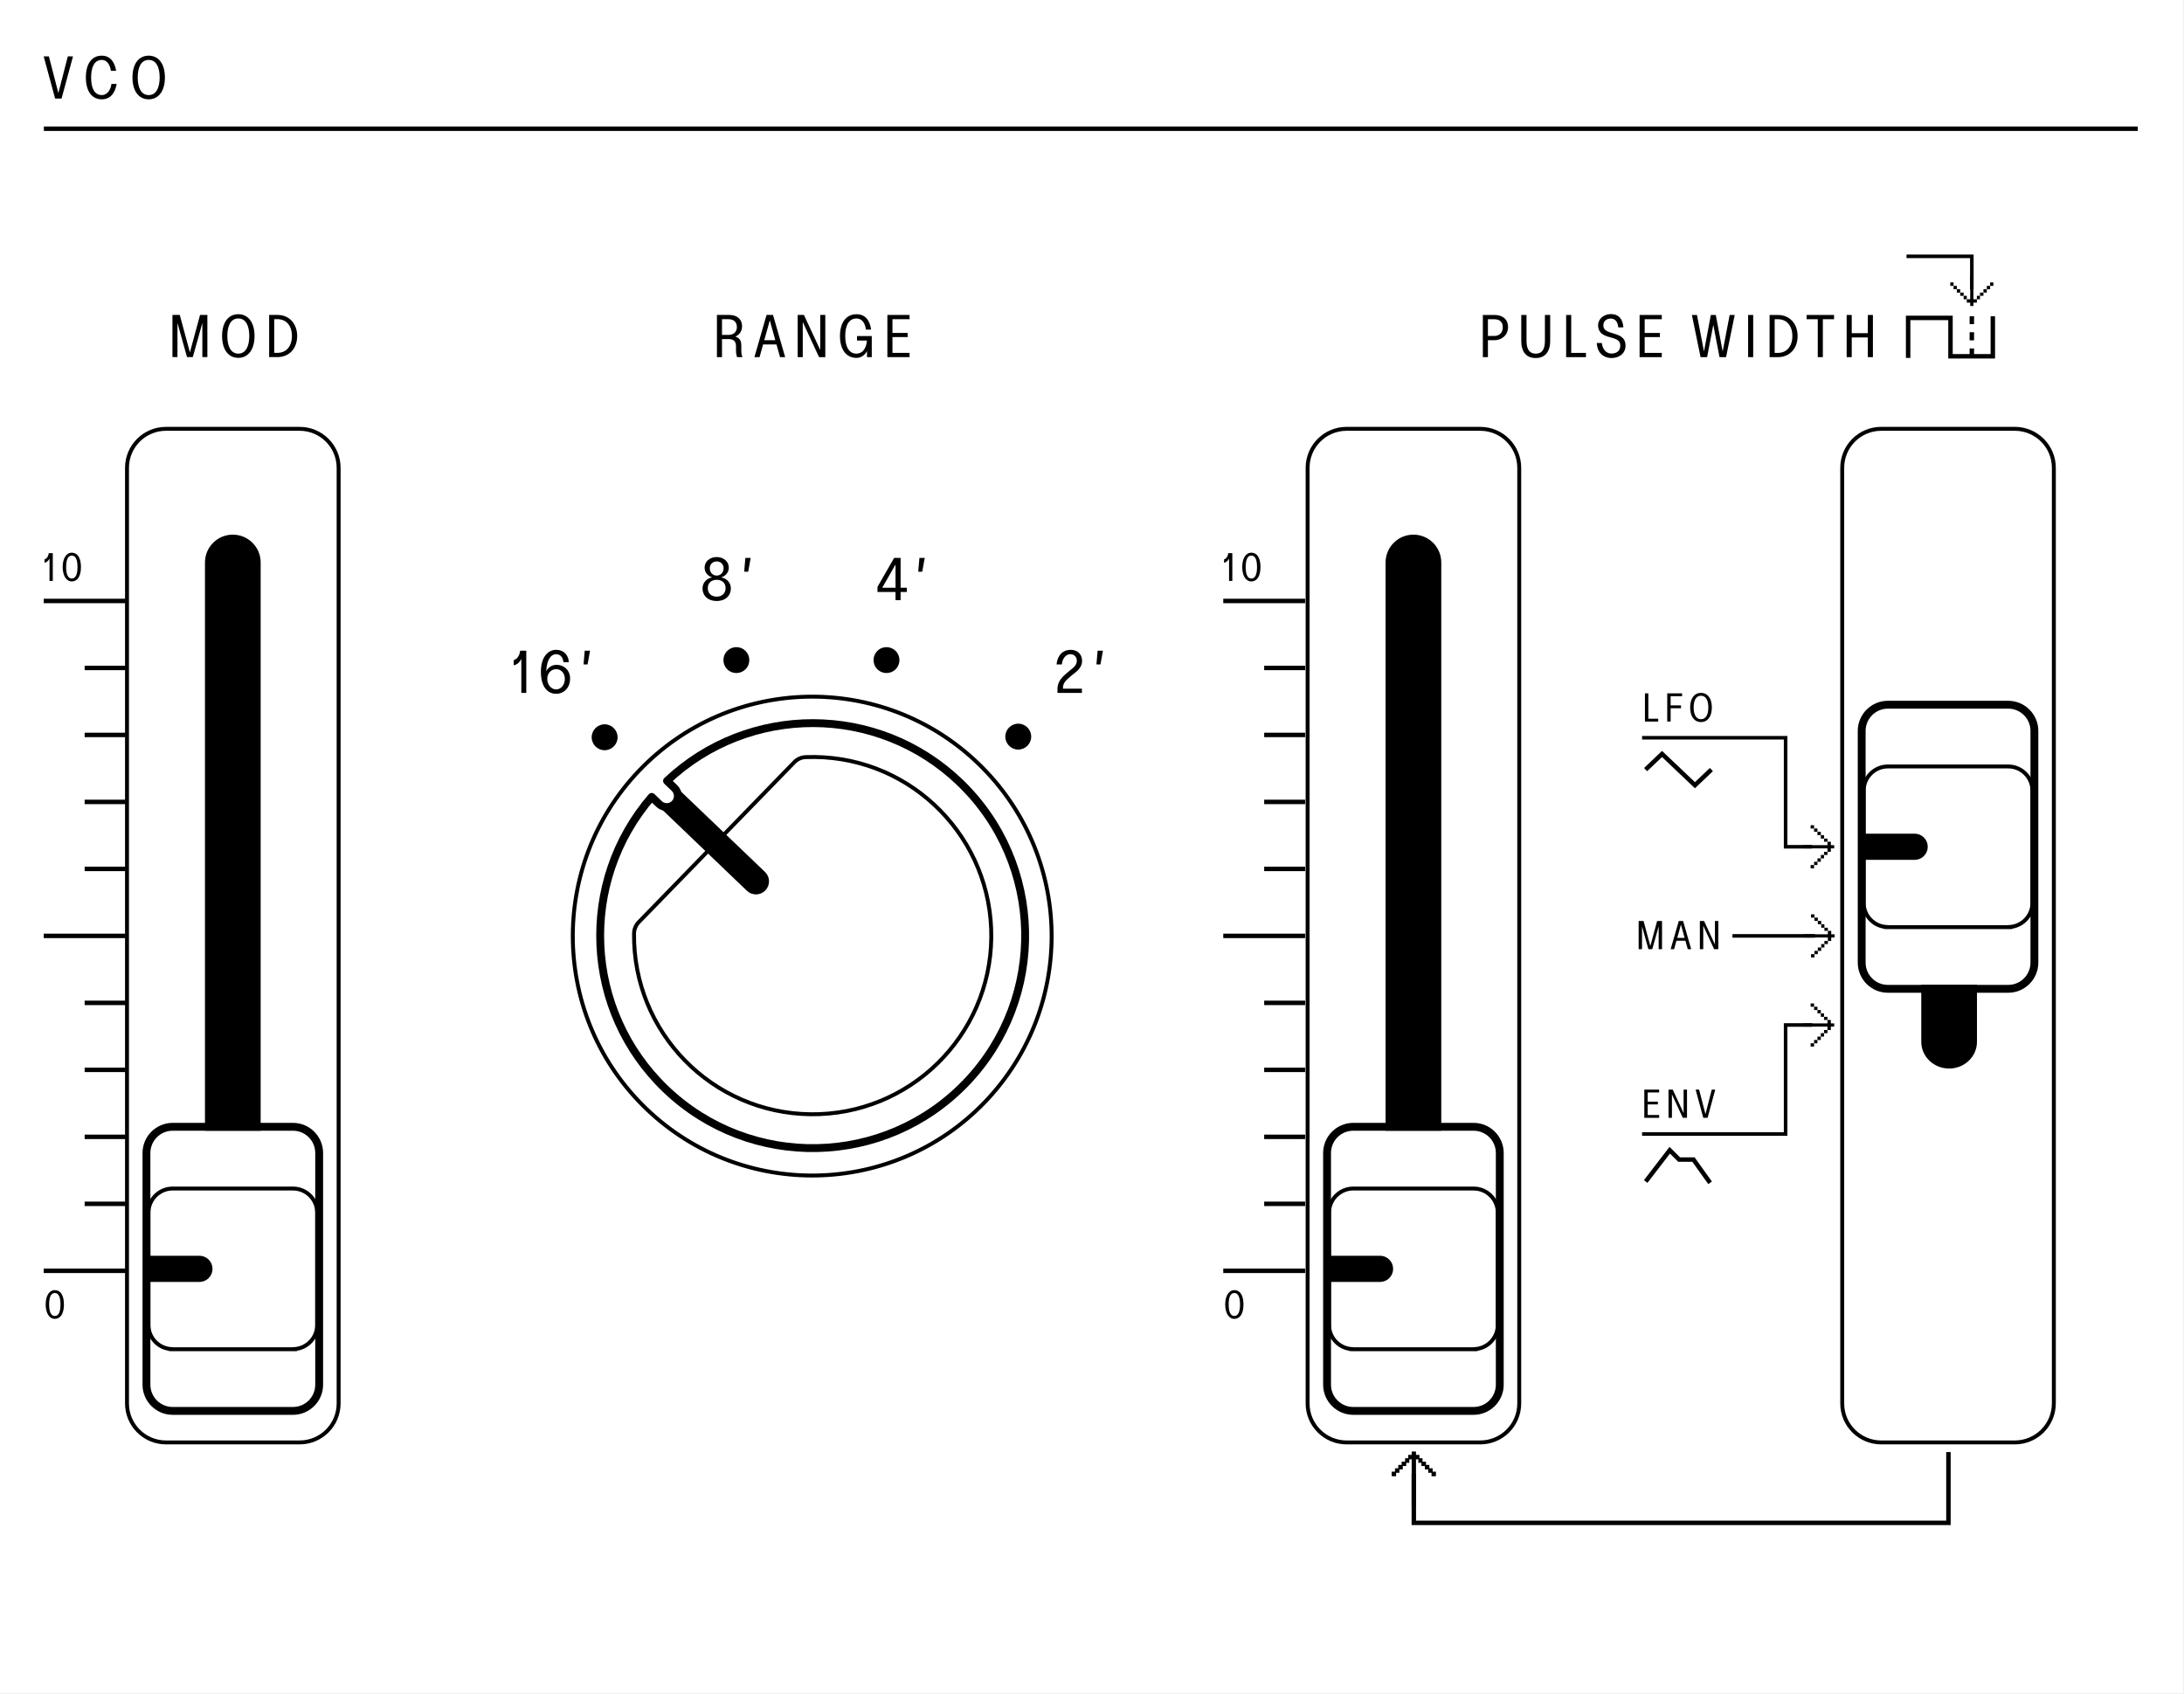
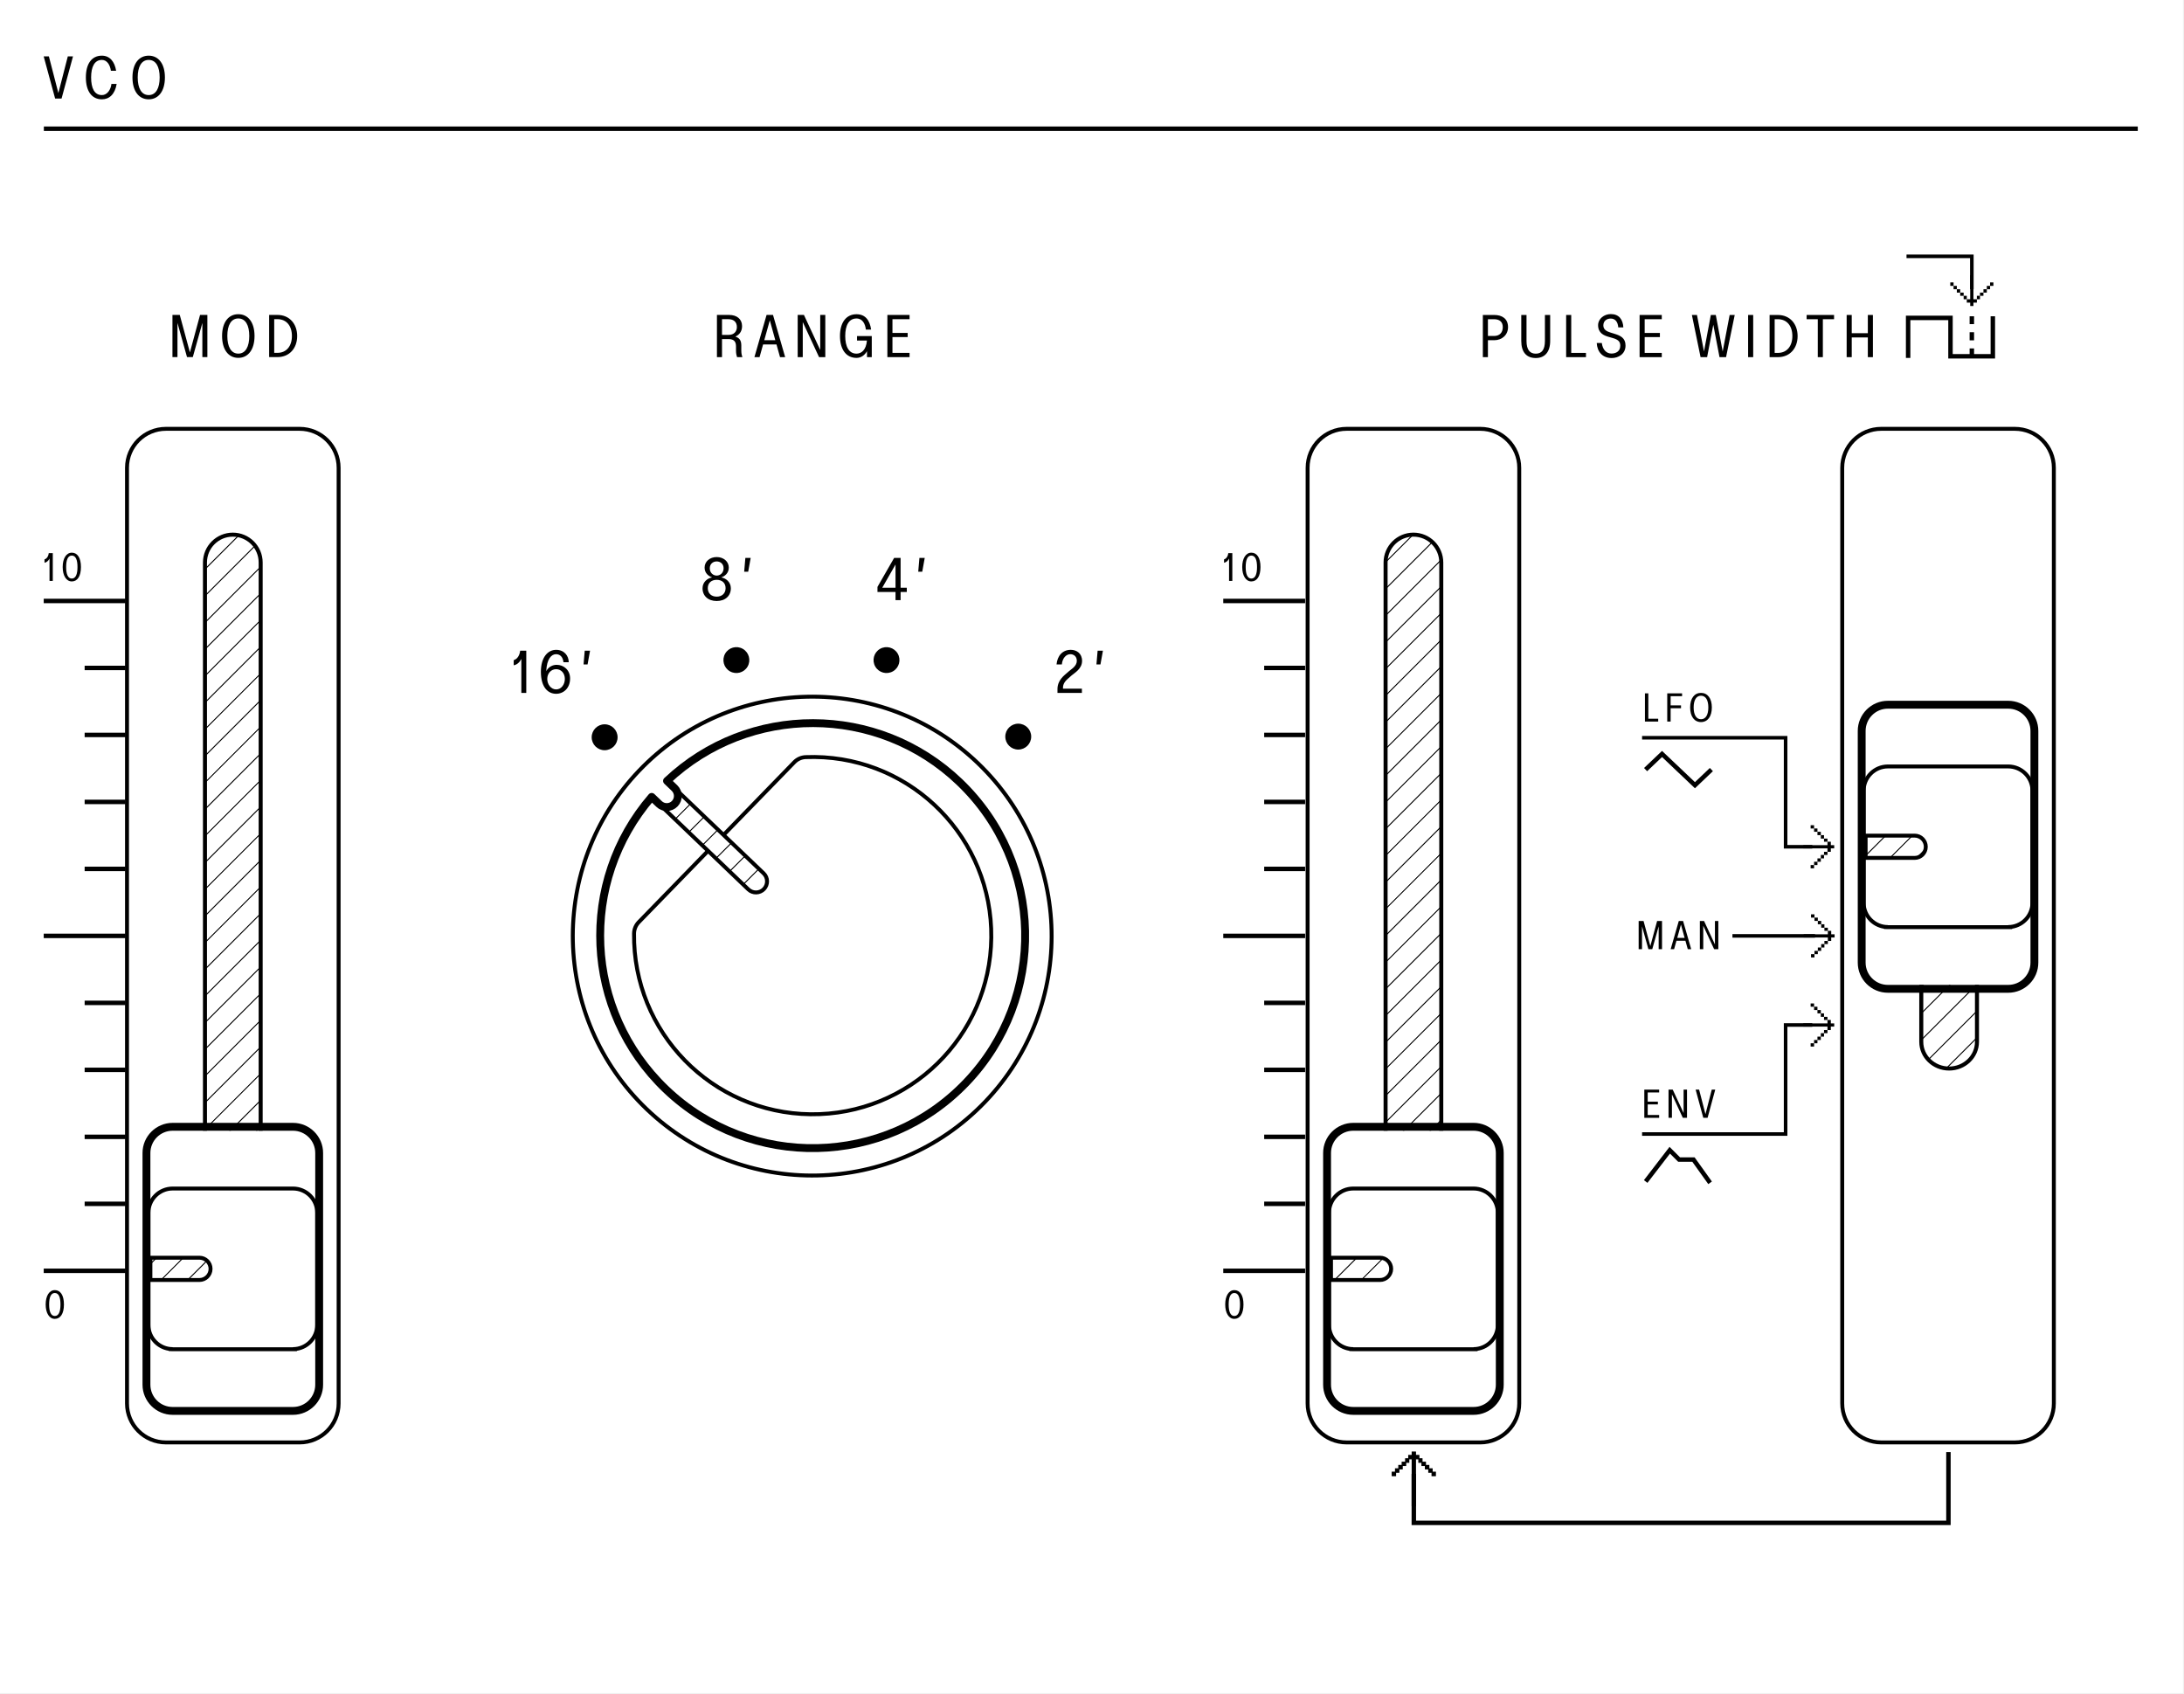
<svg xmlns="http://www.w3.org/2000/svg" width="100%" height="100%" viewBox="0 0 1158 898" version="1.1" xml:space="preserve" style="fill-rule:evenodd;clip-rule:evenodd;stroke-miterlimit:10;">
+   <pattern id="diagonalHatch" width="10" height="10" patternUnits="userSpaceOnUse" patternTransform="rotate(45)">
+     <line x1="0" y1="0" x2="0" y2="10" stroke="black" stroke-width="1" />
+   </pattern>
  <rect x="0" y="0" width="1157.48" height="897.637" style="fill:white;" />
  <clipPath id="_clip1">
    <rect x="66.298" y="226.32" width="114.288" height="539.485" clip-rule="nonzero" />
  </clipPath>
  <g clip-path="url(#_clip1)">
    <path d="M158.875,227.361L88.008,227.361C76.591,227.361 67.337,236.616 67.337,248.032L67.337,744.095C67.337,755.507 76.591,764.761 88.008,764.761L158.875,764.761C170.291,764.761 179.545,755.507 179.545,744.095L179.545,248.032C179.545,236.616 170.291,227.361 158.875,227.361Z" style="fill:none;fill-rule:nonzero;stroke:black;stroke-width:2.08px;" />
  </g>
-   <path d="M108.678,298.228L108.678,693.899C108.678,702.053 115.286,708.661 123.44,708.661C131.595,708.661 138.207,702.053 138.207,693.899L138.207,298.228C138.207,290.074 131.595,283.465 123.44,283.465C115.286,283.465 108.678,290.074 108.678,298.228" style="fill-rule:nonzero;" />
+   <path d="M108.678,298.228L108.678,693.899C108.678,702.053 115.286,708.661 123.44,708.661C131.595,708.661 138.207,702.053 138.207,693.899L138.207,298.228C138.207,290.074 131.595,283.465 123.44,283.465C115.286,283.465 108.678,290.074 108.678,298.228" style="fill:url(#diagonalHatch);fill-rule:nonzero;stroke:black;stroke-width:2.13px;stroke-linejoin:round;stroke-miterlimit:2;" />
  <clipPath id="_clip2">
    <rect x="692.282" y="226.32" width="114.288" height="539.485" clip-rule="nonzero" />
  </clipPath>
  <g clip-path="url(#_clip2)">
    <path d="M784.859,227.361L713.992,227.361C702.575,227.361 693.321,236.616 693.321,248.032L693.321,744.095C693.321,755.507 702.575,764.761 713.992,764.761L784.859,764.761C796.275,764.761 805.53,755.507 805.53,744.095L805.53,248.032C805.53,236.616 796.275,227.361 784.859,227.361Z" style="fill:none;fill-rule:nonzero;stroke:black;stroke-width:2.08px;" />
  </g>
-   <path d="M734.662,298.228L734.662,693.899C734.662,702.053 741.27,708.661 749.425,708.661C757.579,708.661 764.191,702.053 764.191,693.899L764.191,298.228C764.191,290.074 757.579,283.465 749.425,283.465C741.27,283.465 734.662,290.074 734.662,298.228" style="fill-rule:nonzero;" />
+   <path d="M734.662,298.228L734.662,693.899C734.662,702.053 741.27,708.661 749.425,708.661C757.579,708.661 764.191,702.053 764.191,693.899L764.191,298.228C764.191,290.074 757.579,283.465 749.425,283.465C741.27,283.465 734.662,290.074 734.662,298.228" style="fill:url(#diagonalHatch);fill-rule:nonzero;stroke:black;stroke-width:2.13px;stroke-linejoin:round;stroke-miterlimit:2;" />
  <clipPath id="_clip3">
    <rect x="975.746" y="226.32" width="114.288" height="539.485" clip-rule="nonzero" />
  </clipPath>
  <g clip-path="url(#_clip3)">
    <path d="M1068.32,227.361L997.457,227.361C986.04,227.361 976.786,236.616 976.786,248.032L976.786,744.095C976.786,755.507 986.04,764.761 997.457,764.761L1068.32,764.761C1079.74,764.761 1088.99,755.507 1088.99,744.095L1088.99,248.032C1088.99,236.616 1079.74,227.361 1068.32,227.361Z" style="fill:none;fill-rule:nonzero;stroke:black;stroke-width:2.08px;" />
  </g>
-   <path d="M1018.7,433.421L1018.7,552.371C1018.7,560.192 1025.31,566.53 1033.46,566.53C1041.62,566.53 1048.23,560.192 1048.23,552.371L1048.23,433.421C1048.23,425.6 1041.62,419.262 1033.46,419.262C1025.31,419.262 1018.7,425.6 1018.7,433.421" style="fill-rule:nonzero;" />
+   <path d="M1018.7,433.421L1018.7,552.371C1018.7,560.192 1025.31,566.53 1033.46,566.53C1041.62,566.53 1048.23,560.192 1048.23,552.371L1048.23,433.421C1048.23,425.6 1041.62,419.262 1033.46,419.262C1025.31,419.262 1018.7,425.6 1018.7,433.421" style="fill:url(#diagonalHatch);fill-rule:nonzero;stroke:black;stroke-width:2.13px;stroke-linejoin:round;stroke-miterlimit:2;" />
  <path d="M338.929,408.518C290.445,459.176 292.208,539.547 342.862,588.035C393.525,636.522 473.895,634.76 522.383,584.101C570.87,533.439 569.108,453.068 518.445,404.585C467.787,356.097 387.416,357.86 338.929,408.518" style="fill:white;fill-rule:nonzero;" />
  <path d="M338.929,408.518C290.475,459.143 292.239,539.583 342.864,588.037C393.49,636.49 473.93,634.727 522.383,584.101C570.837,533.475 569.074,453.035 518.448,404.582C467.823,356.128 387.383,357.892 338.929,408.518Z" style="fill:none;stroke:black;stroke-width:2.08px;" />
  <path d="M383.598,442.726L421.161,404.097C422.744,402.468 424.89,401.51 427.161,401.418C428.765,401.355 430.373,401.335 431.977,401.351C484.286,401.955 526.198,444.843 525.598,497.151C524.998,549.455 482.107,591.372 429.798,590.768C377.494,590.168 335.582,547.276 336.182,494.972C336.207,492.701 337.107,490.526 338.69,488.901L375.402,451.155" style="fill:white;fill-rule:nonzero;stroke:black;stroke-width:2.08px;" />
-   <path d="M357.603,417.781C359.945,420.027 360.028,423.748 357.782,426.094C355.541,428.44 351.82,428.519 349.474,426.277L396.762,471.535C399.107,473.781 402.828,473.698 405.074,471.352C407.32,469.006 407.237,465.285 404.895,463.044L357.603,417.781Z" style="fill-rule:nonzero;stroke:black;stroke-width:2.08px;" />
+   <path d="M357.603,417.781C359.945,420.027 360.028,423.748 357.782,426.094C355.541,428.44 351.82,428.519 349.474,426.277L396.762,471.535C399.107,473.781 402.828,473.698 405.074,471.352C407.32,469.006 407.237,465.285 404.895,463.044L357.603,417.781Z" style="fill:url(#diagonalHatch);fill-rule:nonzero;stroke:black;stroke-width:2.08px;" />
  <path d="M353.669,414.017L357.602,417.784C359.948,420.026 360.031,423.747 357.785,426.092C355.544,428.438 351.823,428.522 349.477,426.276L345.54,422.509C306.615,467.605 309.456,535.797 352.985,577.459C397.94,620.484 469.265,618.922 512.29,573.967C555.315,529.013 553.752,457.692 508.794,414.667C465.269,373.005 397.015,373.151 353.669,414.017Z" style="fill:none;fill-rule:nonzero;stroke:black;stroke-width:4.17px;stroke-linecap:round;stroke-linejoin:round;" />
  <path d="M91.545,745.965C85.024,745.965 79.737,740.677 79.737,734.157L79.737,611.311C79.737,604.786 85.024,599.502 91.545,599.502L155.341,599.502C161.862,599.502 167.149,604.786 167.149,611.311L167.149,734.157C167.149,740.677 161.862,745.965 155.341,745.965L91.545,745.965Z" style="fill:white;fill-rule:nonzero;" />
  <path d="M90.503,715.35L90.503,715.242C83.903,714.712 78.695,709.171 78.695,702.433L78.695,643C78.695,635.912 84.458,630.15 91.545,630.15L155.341,630.15C162.424,630.15 168.191,635.912 168.191,643L168.191,702.433C168.191,709.171 162.983,714.712 156.383,715.242L156.383,715.283L155.341,715.35L90.503,715.35Z" style="fill:white;fill-rule:nonzero;" />
  <path d="M155.339,629.107L91.543,629.107C83.885,629.107 77.651,635.34 77.651,642.999L77.651,702.436C77.651,709.386 82.785,715.161 89.46,716.174L89.46,716.328L91.543,716.39L157.422,716.39L157.422,716.174C164.097,715.161 169.23,709.386 169.23,702.436L169.23,642.999C169.23,635.34 162.997,629.107 155.339,629.107M155.339,631.19C161.86,631.19 167.147,636.478 167.147,642.999L167.147,702.436C167.147,708.957 161.86,714.245 155.339,714.245L155.339,714.307L91.543,714.307L91.543,714.245C85.022,714.245 79.735,708.957 79.735,702.436L79.735,642.999C79.735,636.478 85.022,631.19 91.543,631.19L155.339,631.19Z" style="fill-rule:nonzero;" />
-   <path d="M79.737,666.829L105.733,666.829C108.995,666.829 111.641,669.471 111.641,672.733C111.641,675.996 108.995,678.637 105.733,678.637L79.737,678.637L79.737,666.829Z" style="fill-rule:nonzero;stroke:black;stroke-width:2.08px;" />
+   <path d="M79.737,666.829L105.733,666.829C108.995,666.829 111.641,669.471 111.641,672.733C111.641,675.996 108.995,678.637 105.733,678.637L79.737,678.637L79.737,666.829Z" style="fill:url(#diagonalHatch);fill-rule:nonzero;stroke:black;stroke-width:2.08px;" />
  <path d="M155.339,595.335L91.543,595.335C82.739,595.335 75.568,602.501 75.568,611.31L75.568,734.155C75.568,742.968 82.739,750.13 91.543,750.13L155.339,750.13C164.147,750.13 171.314,742.968 171.314,734.155L171.314,611.31C171.314,602.501 164.147,595.335 155.339,595.335M155.339,599.501C161.86,599.501 167.147,604.789 167.147,611.31L167.147,734.155C167.147,740.68 161.86,745.964 155.339,745.964L91.543,745.964C85.022,745.964 79.735,740.68 79.735,734.155L79.735,611.31C79.735,604.789 85.022,599.501 91.543,599.501L155.339,599.501Z" style="fill-rule:nonzero;" />
  <path d="M717.53,745.965C711.009,745.965 705.721,740.677 705.721,734.157L705.721,611.311C705.721,604.786 711.009,599.502 717.53,599.502L781.325,599.502C787.846,599.502 793.13,604.786 793.13,611.311L793.13,734.157C793.13,740.677 787.846,745.965 781.325,745.965L717.53,745.965Z" style="fill:white;fill-rule:nonzero;" />
  <path d="M716.488,715.35L716.488,715.242C709.888,714.712 704.68,709.171 704.68,702.433L704.68,643C704.68,635.912 710.442,630.15 717.53,630.15L781.325,630.15C788.409,630.15 794.175,635.912 794.175,643L794.175,702.433C794.175,709.171 788.967,714.712 782.367,715.242L782.367,715.283L781.325,715.35L716.488,715.35Z" style="fill:white;fill-rule:nonzero;" />
  <path d="M781.324,629.107L717.528,629.107C709.87,629.107 703.636,635.34 703.636,642.999L703.636,702.436C703.636,709.386 708.77,715.161 715.445,716.174L715.445,716.328L717.528,716.39L783.407,716.39L783.407,716.174C790.082,715.161 795.211,709.386 795.211,702.436L795.211,642.999C795.211,635.34 788.982,629.107 781.324,629.107M781.324,631.19C787.845,631.19 793.128,636.478 793.128,642.999L793.128,702.436C793.128,708.957 787.845,714.245 781.324,714.245L781.324,714.307L717.528,714.307L717.528,714.245C711.007,714.245 705.72,708.957 705.72,702.436L705.72,642.999C705.72,636.478 711.007,631.19 717.528,631.19L781.324,631.19Z" style="fill-rule:nonzero;" />
-   <path d="M705.721,666.829L731.717,666.829C734.98,666.829 737.625,669.471 737.625,672.733C737.625,675.996 734.98,678.637 731.717,678.637L705.721,678.637L705.721,666.829Z" style="fill-rule:nonzero;stroke:black;stroke-width:2.08px;" />
+   <path d="M705.721,666.829L731.717,666.829C734.98,666.829 737.625,669.471 737.625,672.733C737.625,675.996 734.98,678.637 731.717,678.637L705.721,678.637L705.721,666.829Z" style="fill:url(#diagonalHatch);fill-rule:nonzero;stroke:black;stroke-width:2.08px;" />
  <path d="M781.324,595.335L717.528,595.335C708.72,595.335 701.553,602.501 701.553,611.31L701.553,734.155C701.553,742.968 708.72,750.13 717.528,750.13L781.324,750.13C790.132,750.13 797.295,742.968 797.295,734.155L797.295,611.31C797.295,602.501 790.132,595.335 781.324,595.335M781.324,599.501C787.845,599.501 793.128,604.789 793.128,611.31L793.128,734.155C793.128,740.68 787.845,745.964 781.324,745.964L717.528,745.964C711.007,745.964 705.72,740.68 705.72,734.155L705.72,611.31C705.72,604.789 711.007,599.501 717.528,599.501L781.324,599.501Z" style="fill-rule:nonzero;" />
  <path d="M1000.99,522.182C994.472,522.182 989.189,516.894 989.189,510.373L989.189,387.527C989.189,381.002 994.472,375.719 1000.99,375.719L1064.79,375.719C1071.31,375.719 1076.6,381.002 1076.6,387.527L1076.6,510.373C1076.6,516.894 1071.31,522.182 1064.79,522.182L1000.99,522.182Z" style="fill:white;fill-rule:nonzero;" />
  <path d="M999.952,491.567L999.952,491.458C993.352,490.929 988.143,485.388 988.143,478.65L988.143,419.217C988.143,412.129 993.906,406.367 1000.99,406.367L1064.79,406.367C1071.87,406.367 1077.64,412.129 1077.64,419.217L1077.64,478.65C1077.64,485.388 1072.43,490.929 1065.83,491.458L1065.83,491.5L1064.79,491.567L999.952,491.567Z" style="fill:white;fill-rule:nonzero;" />
  <path d="M1064.79,405.324L1000.99,405.324C993.337,405.324 987.104,411.557 987.104,419.215L987.104,478.653C987.104,485.603 992.237,491.378 998.908,492.39L998.908,492.545L1000.99,492.607L1066.87,492.607L1066.87,492.39C1073.55,491.378 1078.68,485.603 1078.68,478.653L1078.68,419.215C1078.68,411.557 1072.44,405.324 1064.79,405.324M1064.79,407.407C1071.31,407.407 1076.6,412.695 1076.6,419.215L1076.6,478.653C1076.6,485.174 1071.31,490.461 1064.79,490.461L1064.79,490.524L1000.99,490.524L1000.99,490.461C994.475,490.461 989.187,485.174 989.187,478.653L989.187,419.215C989.187,412.695 994.475,407.407 1000.99,407.407L1064.79,407.407Z" style="fill-rule:nonzero;" />
-   <path d="M989.187,443.044L1015.18,443.044C1018.44,443.044 1021.09,445.69 1021.09,448.948C1021.09,452.21 1018.44,454.856 1015.18,454.856L989.187,454.856L989.187,443.044Z" style="fill-rule:nonzero;stroke:black;stroke-width:2.08px;" />
+   <path d="M989.187,443.044L1015.18,443.044C1018.44,443.044 1021.09,445.69 1021.09,448.948C1021.09,452.21 1018.44,454.856 1015.18,454.856L989.187,454.856L989.187,443.044Z" style="fill:url(#diagonalHatch);fill-rule:nonzero;stroke:black;stroke-width:2.08px;" />
  <path d="M1064.79,371.551L1000.99,371.551C992.187,371.551 985.02,378.718 985.02,387.526L985.02,510.372C985.02,519.185 992.187,526.347 1000.99,526.347L1064.79,526.347C1073.6,526.347 1080.76,519.185 1080.76,510.372L1080.76,387.526C1080.76,378.718 1073.6,371.551 1064.79,371.551M1064.79,375.718C1071.31,375.718 1076.6,381.005 1076.6,387.526L1076.6,510.372C1076.6,516.897 1071.31,522.18 1064.79,522.18L1000.99,522.18C994.475,522.18 989.187,516.897 989.187,510.372L989.187,387.526C989.187,381.005 994.475,375.718 1000.99,375.718L1064.79,375.718Z" style="fill-rule:nonzero;" />
  <path d="M109.952,166.965L109.952,189.332L107.294,189.332L107.294,171.22L102.227,189.332L99.161,189.332L94.094,171.22L94.094,189.332L91.436,189.332L91.436,166.965L95.315,166.965L100.694,186.828L106.073,166.965L109.952,166.965Z" style="fill-rule:nonzero;" />
  <path d="M132.173,178.133C132.173,172.47 130.202,168.841 126.357,168.841C122.507,168.841 120.536,172.47 120.536,178.133C120.536,183.795 122.507,187.487 126.357,187.487C130.202,187.487 132.173,183.795 132.173,178.133M117.752,178.133C117.752,170.875 121.132,166.587 126.357,166.587C131.577,166.587 134.957,170.908 134.957,178.133C134.957,185.358 131.577,189.737 126.357,189.737C121.132,189.737 117.752,185.391 117.752,178.133" style="fill-rule:nonzero;" />
  <path d="M147.086,187.078C151.936,187.078 154.782,183.449 154.782,178.133C154.782,172.816 151.936,169.216 147.086,169.216L145.395,169.216L145.395,187.078L147.086,187.078ZM142.707,166.966L147.086,166.966C153.499,166.966 157.565,171.72 157.565,178.162C157.565,184.608 153.499,189.333 147.086,189.333L142.707,189.333L142.707,166.966Z" style="fill-rule:nonzero;" />
  <path d="M38.708,29.89L32.637,52.257L29.233,52.257L23.162,29.89L25.917,29.89L30.95,49.345L35.954,29.89L38.708,29.89Z" style="fill-rule:nonzero;" />
  <path d="M45.53,41.058C45.53,33.8 48.626,29.512 54.005,29.512C58.259,29.512 60.797,32.708 61.576,37.52L58.793,37.52C58.418,34.55 56.793,31.766 54.038,31.766C50.13,31.766 48.313,35.395 48.313,41.058C48.313,46.72 50.034,50.412 54.038,50.412C56.851,50.412 58.759,47.533 59.072,44.5L61.855,44.5C60.951,50.004 57.918,52.662 54.038,52.662C48.655,52.662 45.53,48.316 45.53,41.058" style="fill-rule:nonzero;" />
  <path d="M84.658,41.058C84.658,35.395 82.687,31.766 78.841,31.766C74.991,31.766 73.02,35.395 73.02,41.058C73.02,46.72 74.991,50.412 78.841,50.412C82.687,50.412 84.658,46.72 84.658,41.058M70.237,41.058C70.237,33.8 73.616,29.512 78.841,29.512C84.062,29.512 87.441,33.833 87.441,41.058C87.441,48.283 84.062,52.662 78.841,52.662C73.616,52.662 70.237,48.316 70.237,41.058" style="fill-rule:nonzero;" />
  <path d="M386.36,177.553C389.206,177.553 390.706,175.736 390.706,173.424C390.706,170.699 389.019,169.232 386.202,169.232L382.823,169.232L382.823,177.553L386.36,177.553ZM380.135,166.978L386.64,166.978C390.615,166.978 393.431,169.107 393.46,172.861C393.49,176.053 391.581,177.707 389.99,178.399L389.99,178.49C391.96,179.149 393.052,180.365 393.052,183.153L393.052,185.811C393.052,187.686 393.398,188.624 393.619,189.345L390.802,189.345C390.581,188.595 390.24,187.657 390.24,185.749L390.24,183.653C390.24,181.495 389.519,179.774 386.269,179.774L382.823,179.774L382.823,189.345L380.135,189.345L380.135,166.978Z" style="fill-rule:nonzero;" />
  <path d="M411.082,180.367L408.173,169.825L405.232,180.367L411.082,180.367ZM411.707,182.621L404.607,182.621L402.732,189.346L400.011,189.346L406.452,166.979L409.865,166.979L416.307,189.346L413.586,189.346L411.707,182.621Z" style="fill-rule:nonzero;" />
  <path d="M437.591,166.98L437.591,189.346L434.275,189.346L425.641,170.763L425.641,189.346L422.95,189.346L422.95,166.98L426.266,166.98L434.9,185.559L434.9,166.98L437.591,166.98Z" style="fill-rule:nonzero;" />
  <path d="M462.231,178.177L462.231,189.344L459.698,189.344L459.698,186.186C458.477,188.344 456.54,189.752 454.131,189.752C448.748,189.752 445.373,185.402 445.373,178.148C445.373,170.89 448.748,166.602 454.131,166.602C458.727,166.602 461.169,169.698 461.885,174.736L459.102,174.736C458.76,171.765 457.381,168.857 454.131,168.857C450.127,168.857 448.156,172.486 448.156,178.148C448.156,183.811 450.127,187.498 454.131,187.498C456.694,187.498 459.227,185.623 459.665,180.557L454.41,180.557L454.41,178.177L462.231,178.177Z" style="fill-rule:nonzero;" />
  <path d="M470.506,166.98L482.268,166.98L482.268,169.234L473.197,169.234L473.197,176.521L481.268,176.521L481.268,178.709L473.197,178.709L473.197,187.092L482.268,187.092L482.268,189.346L470.506,189.346L470.506,166.98Z" style="fill-rule:nonzero;" />
  <path d="M474.825,311.61L474.825,299.285L467.787,311.61L474.825,311.61ZM480.8,311.61L480.8,313.865L477.517,313.865L477.517,318.181L474.825,318.181L474.825,313.865L465.254,313.865L465.254,311.173L474.075,295.815L477.517,295.815L477.517,311.61L480.8,311.61Z" style="fill-rule:nonzero;" />
  <path d="M487.494,295.815L490.31,295.815L488.994,303.102L486.869,303.102L487.494,295.815Z" style="fill-rule:nonzero;" />
  <path d="M383.665,301.29C383.665,298.881 381.848,297.66 380.007,297.66C378.161,297.66 376.344,298.881 376.344,301.29C376.344,303.698 378.098,305.169 380.007,305.169C381.915,305.169 383.665,303.698 383.665,301.29M384.727,311.831C384.727,309.106 382.852,307.419 380.007,307.419C377.157,307.419 375.282,309.106 375.282,311.831C375.282,314.552 377.157,316.335 380.007,316.335C382.852,316.335 384.727,314.552 384.727,311.831M372.498,311.894C372.498,308.515 375.219,306.544 377.469,306.169L377.469,306.073C375.657,305.481 373.561,303.823 373.594,300.881C373.623,297.66 376.407,295.344 380.007,295.344C383.602,295.344 386.386,297.66 386.419,300.881C386.448,303.823 384.352,305.481 382.536,306.073L382.536,306.169C384.79,306.544 387.511,308.515 387.511,311.894C387.511,315.927 384.54,318.652 380.007,318.652C375.469,318.652 372.498,315.927 372.498,311.894" style="fill-rule:nonzero;" />
  <path d="M395.205,295.815L398.021,295.815L396.705,303.102L394.58,303.102L395.205,295.815Z" style="fill-rule:nonzero;" />
  <path d="M279.045,345.005L279.045,367.372L276.42,367.372L276.42,349.384C275.511,351.167 274.074,352.451 272.382,352.73L272.382,350.009C274.445,349.384 275.574,347.226 275.79,345.005L279.045,345.005Z" style="fill-rule:nonzero;" />
  <path d="M299.491,359.956C299.491,356.952 297.554,354.794 294.891,354.794C292.233,354.794 290.17,356.952 290.17,359.956C290.17,362.96 292.233,365.523 294.891,365.523C297.554,365.523 299.491,362.96 299.491,359.956M302.275,359.735C302.275,364.773 298.895,367.84 294.862,367.84C290.825,367.84 286.791,364.773 286.791,356.14C286.791,348.573 290.387,344.535 294.891,344.535C299.179,344.535 301.558,347.723 301.558,351.102L298.77,351.102C298.429,348.194 296.895,346.848 294.8,346.848C292.454,346.848 289.92,349.227 289.637,355.827C290.858,353.515 293.05,352.481 295.175,352.481C298.895,352.481 302.275,355.231 302.275,359.735" style="fill-rule:nonzero;" />
  <path d="M310.036,345.005L312.853,345.005L311.536,352.292L309.411,352.292L310.036,345.005Z" style="fill-rule:nonzero;" />
  <path d="M563.6,365.116L573.642,365.116L573.642,367.37L560.692,367.37L560.692,365.274C560.692,362.678 561.85,360.174 564.567,357.795L566.725,355.92C568.071,354.732 570.95,353.166 570.95,350.382C570.95,347.878 569.167,346.849 567.509,346.849C565.288,346.849 563.317,348.912 563.005,352.291L560.192,352.291C560.63,347.753 563.288,344.532 567.759,344.532C570.796,344.532 573.734,346.378 573.734,350.416C573.734,354.637 569.73,356.766 568.2,358.107L566.071,359.987C564.009,361.832 563.538,363.395 563.6,365.116" style="fill-rule:nonzero;" />
  <path d="M581.978,345.003L584.795,345.003L583.478,352.29L581.353,352.29L581.978,345.003Z" style="fill-rule:nonzero;" />
  <path d="M792.177,178.127C795.119,178.127 796.806,176.343 796.806,173.435C796.806,170.681 795.119,169.243 792.177,169.243L788.923,169.243L788.923,178.127L792.177,178.127ZM786.235,166.993L792.302,166.993C796.34,166.993 799.56,168.902 799.59,173.372C799.623,177.597 796.34,180.381 792.302,180.381L788.923,180.381L788.923,189.356L786.235,189.356L786.235,166.993Z" style="fill-rule:nonzero;" />
  <path d="M806.604,180.755L806.604,166.992L809.387,166.992L809.387,180.755C809.387,185.538 811.233,187.513 814.3,187.513C817.366,187.513 819.145,185.538 819.145,180.755L819.145,166.992L821.933,166.992L821.933,180.755C821.933,186.542 819.145,189.826 814.3,189.826C809.45,189.826 806.604,186.792 806.604,180.755" style="fill-rule:nonzero;" />
  <path d="M830.402,166.992L833.093,166.992L833.093,187.104L840.91,187.104L840.91,189.358L830.402,189.358L830.402,166.992Z" style="fill-rule:nonzero;" />
  <path d="M846.62,181.85L849.312,181.85C849.745,185.354 851.687,187.45 854.441,187.45C856.725,187.45 859.104,186.325 859.104,183.287C859.104,181.441 858.35,180.162 855.316,179.283L852.941,178.595C850.404,177.875 847.341,176.595 847.341,172.404C847.341,168.995 850.562,166.52 854.066,166.52C858.445,166.52 860.508,169.4 860.729,173.591L858.037,173.591C857.787,170.37 856.225,168.9 854.033,168.9C851.937,168.9 850.125,170.12 850.125,172.529C850.125,174.716 851.783,175.658 854.004,176.345L856.037,176.97C859.162,177.941 861.887,179.158 861.887,183.195C861.887,187.729 858.07,189.829 854.566,189.829C849.591,189.829 846.841,186.383 846.62,181.85" style="fill-rule:nonzero;" />
  <path d="M869.346,166.992L881.108,166.992L881.108,169.246L872.038,169.246L872.038,176.533L880.108,176.533L880.108,178.721L872.038,178.721L872.038,187.104L881.108,187.104L881.108,189.358L869.346,189.358L869.346,166.992Z" style="fill-rule:nonzero;" />
  <path d="M919.787,166.992L915.187,189.358L911.717,189.358L908.429,172.183L905.146,189.358L901.675,189.358L897.075,166.992L899.767,166.992L903.487,186.354L907.117,166.992L909.746,166.992L913.404,186.354L917.096,166.992L919.787,166.992Z" style="fill-rule:nonzero;" />
  <rect x="926.887" y="166.992" width="2.692" height="22.367" />
  <path d="M942.651,187.105C947.501,187.105 950.347,183.476 950.347,178.159C950.347,172.843 947.501,169.243 942.651,169.243L940.96,169.243L940.96,187.105L942.651,187.105ZM938.272,166.993L942.651,166.993C949.064,166.993 953.13,171.747 953.13,178.188C953.13,184.634 949.064,189.359 942.651,189.359L938.272,189.359L938.272,166.993Z" style="fill-rule:nonzero;" />
  <path d="M963.822,169.244L957.91,169.244L957.91,166.99L972.456,166.99L972.456,169.244L966.514,169.244L966.514,189.357L963.822,189.357L963.822,169.244Z" style="fill-rule:nonzero;" />
  <path d="M979.134,166.992L981.826,166.992L981.826,176.658L990.363,176.658L990.363,166.992L993.055,166.992L993.055,189.358L990.363,189.358L990.363,178.908L981.826,178.908L981.826,189.358L979.134,189.358L979.134,166.992Z" style="fill-rule:nonzero;" />
  <path d="M1133.49,68.245L23.255,68.245" style="fill:none;fill-rule:nonzero;stroke:black;stroke-width:2.36px;" />
  <path d="M761.062,782.383L759.317,782.383L759.317,780.554L761.062,780.554L761.062,782.383ZM759.321,780.55L757.579,780.55L757.579,778.767L759.321,778.767L759.321,780.55ZM757.579,778.767L755.796,778.767L755.796,776.979L757.579,776.979L757.579,778.767ZM755.796,776.979L753.967,776.979L753.967,775.283L755.796,775.283L755.796,776.979ZM753.963,775.283L752.308,775.283L752.308,773.454L753.963,773.454L753.963,775.283ZM752.308,771.667L752.308,773.45L750.483,773.45L750.483,798.292L748.787,798.292L748.787,773.45L746.954,773.45L746.954,771.667L748.787,771.667L748.787,769.879L750.483,769.879L750.483,771.667L752.308,771.667ZM745.3,773.45L746.954,773.45L746.954,775.279L745.3,775.279L745.3,773.45ZM743.471,775.283L745.3,775.283L745.3,776.979L743.471,776.979L743.471,775.283ZM741.687,776.979L743.471,776.979L743.471,778.767L741.687,778.767L741.687,776.979ZM739.946,778.767L741.688,778.767L741.688,780.55L739.946,780.55L739.946,778.767ZM738.204,780.55L739.946,780.55L739.946,782.379L738.204,782.379L738.204,780.55Z" style="fill-rule:nonzero;stroke:black;stroke-width:0.59px;" />
  <path d="M1033.1,769.88L1033.1,807.405L749.636,807.405L749.636,781.434" style="fill:none;fill-rule:nonzero;stroke:black;stroke-width:2.36px;" />
  <path d="M881.234,488.301L881.234,503.255L879.455,503.255L879.455,491.147L876.067,503.255L874.017,503.255L870.63,491.147L870.63,503.255L868.85,503.255L868.85,488.301L871.442,488.301L875.042,501.585L878.638,488.301L881.234,488.301Z" style="fill-rule:nonzero;" />
  <path d="M893.221,497.253L891.275,490.203L889.312,497.253L893.221,497.253ZM893.642,498.761L888.892,498.761L887.637,503.257L885.817,503.257L890.125,488.303L892.404,488.303L896.712,503.257L894.896,503.257L893.642,498.761Z" style="fill-rule:nonzero;" />
  <path d="M911.092,488.301L911.092,503.255L908.875,503.255L903.1,490.83L903.1,503.255L901.3,503.255L901.3,488.301L903.521,488.301L909.292,500.726L909.292,488.301L911.092,488.301Z" style="fill-rule:nonzero;" />
  <path d="M907.412,408.02L898.691,416.312L889.966,408.02L889.966,408.037L881.245,399.745L872.524,408.037" style="fill:none;fill-rule:nonzero;stroke:black;stroke-width:2.36px;" />
  <path d="M872.58,626.421L885.342,609.834L890.292,614.784L897.905,614.784L906.726,627.121" style="fill:none;fill-rule:nonzero;stroke:black;stroke-width:2.36px;" />
  <path d="M1055.19,149.733L1056.94,149.733L1056.94,151.563L1055.19,151.563L1055.19,149.733ZM1053.45,151.567L1055.19,151.567L1055.19,153.35L1053.45,153.35L1053.45,151.567ZM1051.67,153.35L1053.45,153.35L1053.45,155.137L1051.67,155.137L1051.67,153.35ZM1049.83,155.137L1051.66,155.137L1051.66,156.833L1049.83,156.833L1049.83,155.137ZM1048.18,156.833L1049.83,156.833L1049.83,158.662L1048.18,158.662L1048.18,156.833ZM1046.35,160.45L1046.35,162.238L1044.65,162.238L1044.65,160.45L1042.83,160.45L1042.83,158.667L1044.65,158.667L1044.65,145.846L1046.35,145.846L1046.35,158.667L1048.18,158.667L1048.18,160.45L1046.35,160.45ZM1041.17,156.833L1042.83,156.833L1042.83,158.662L1041.17,158.662L1041.17,156.833ZM1039.34,155.137L1041.17,155.137L1041.17,156.833L1039.34,156.833L1039.34,155.137ZM1037.56,153.35L1039.34,153.35L1039.34,155.137L1037.56,155.137L1037.56,153.35ZM1035.82,151.567L1037.56,151.567L1037.56,153.35L1035.82,153.35L1035.82,151.567ZM1034.08,149.733L1035.82,149.733L1035.82,151.563L1034.08,151.563L1034.08,149.733Z" style="fill-rule:nonzero;" />
  <path d="M1056.64,167.682L1056.64,188.902L1034.19,188.902L1034.19,168.548L1034.19,188.902L1034.19,168.548L1011.73,168.548L1011.73,189.765" style="fill:none;fill-rule:nonzero;stroke:black;stroke-width:2.36px;" />
  <path d="M1045.51,188.903L1045.51,184.736" style="fill:none;fill-rule:nonzero;stroke:black;stroke-width:2.36px;" />
  <path d="M1045.51,180.44L1045.51,173.995" style="fill:none;fill-rule:nonzero;stroke:black;stroke-width:2.36px;stroke-dasharray:4.3,4.3;" />
  <path d="M1045.51,171.848L1045.51,167.682" style="fill:none;fill-rule:nonzero;stroke:black;stroke-width:2.36px;" />
  <path d="M1045.51,153.35L1045.51,135.904L1010.87,135.904" style="fill:none;fill-rule:nonzero;stroke:black;stroke-width:1.89px;" />
  <path d="M653.404,293.273L653.404,308.003L651.675,308.003L651.675,296.157C651.075,297.332 650.129,298.173 649.016,298.361L649.016,296.569C650.375,296.157 651.116,294.736 651.262,293.273L653.404,293.273Z" style="fill-rule:nonzero;" />
  <path d="M666.502,300.626C666.502,296.755 665.535,294.551 663.493,294.551C661.456,294.551 660.485,296.755 660.485,300.626C660.485,304.501 661.456,306.743 663.493,306.743C665.535,306.743 666.502,304.501 666.502,300.626M658.652,300.626C658.652,296.076 660.547,293.026 663.493,293.026C666.439,293.026 668.335,295.68 668.335,300.626C668.335,305.572 666.439,308.268 663.493,308.268C660.547,308.268 658.652,305.18 658.652,300.626" style="fill-rule:nonzero;" />
  <path d="M657.483,691.609C657.483,687.738 656.516,685.534 654.475,685.534C652.437,685.534 651.466,687.738 651.466,691.609C651.466,695.484 652.437,697.726 654.475,697.726C656.516,697.726 657.483,695.484 657.483,691.609M649.633,691.609C649.633,687.059 651.529,684.009 654.475,684.009C657.42,684.009 659.316,686.663 659.316,691.609C659.316,696.555 657.42,699.251 654.475,699.251C651.529,699.251 649.633,696.163 649.633,691.609" style="fill-rule:nonzero;" />
  <path d="M648.6,318.623L691.992,318.623" style="fill:none;fill-rule:nonzero;stroke:black;stroke-width:2.36px;" />
  <path d="M648.6,496.199L691.992,496.199" style="fill:none;fill-rule:nonzero;stroke:black;stroke-width:2.36px;" />
  <path d="M648.6,673.775L691.992,673.775" style="fill:none;fill-rule:nonzero;stroke:black;stroke-width:2.36px;" />
  <path d="M670.297,638.26L691.993,638.26" style="fill:none;fill-rule:nonzero;stroke:black;stroke-width:2.36px;" />
  <path d="M670.297,602.745L691.993,602.745" style="fill:none;fill-rule:nonzero;stroke:black;stroke-width:2.36px;" />
  <path d="M670.297,567.23L691.993,567.23" style="fill:none;fill-rule:nonzero;stroke:black;stroke-width:2.36px;" />
  <path d="M670.297,531.715L691.993,531.715" style="fill:none;fill-rule:nonzero;stroke:black;stroke-width:2.36px;" />
  <path d="M670.297,460.684L691.993,460.684" style="fill:none;fill-rule:nonzero;stroke:black;stroke-width:2.36px;" />
  <path d="M670.297,425.169L691.993,425.169" style="fill:none;fill-rule:nonzero;stroke:black;stroke-width:2.36px;" />
  <path d="M670.297,389.654L691.993,389.654" style="fill:none;fill-rule:nonzero;stroke:black;stroke-width:2.36px;" />
  <path d="M670.297,354.139L691.993,354.139" style="fill:none;fill-rule:nonzero;stroke:black;stroke-width:2.36px;" />
  <path d="M27.989,293.273L27.989,308.003L26.26,308.003L26.26,296.157C25.66,297.332 24.714,298.173 23.601,298.361L23.601,296.569C24.96,296.157 25.701,294.736 25.847,293.273L27.989,293.273Z" style="fill-rule:nonzero;" />
  <path d="M41.087,300.626C41.087,296.755 40.12,294.551 38.078,294.551C36.041,294.551 35.07,296.755 35.07,300.626C35.07,304.501 36.041,306.743 38.078,306.743C40.12,306.743 41.087,304.501 41.087,300.626M33.237,300.626C33.237,296.076 35.132,293.026 38.078,293.026C41.024,293.026 42.92,295.68 42.92,300.626C42.92,305.572 41.024,308.268 38.078,308.268C35.132,308.268 33.237,305.18 33.237,300.626" style="fill-rule:nonzero;" />
  <path d="M32.068,691.609C32.068,687.738 31.101,685.534 29.06,685.534C27.022,685.534 26.051,687.738 26.051,691.609C26.051,695.484 27.022,697.726 29.06,697.726C31.101,697.726 32.068,695.484 32.068,691.609M24.218,691.609C24.218,687.059 26.114,684.009 29.06,684.009C32.005,684.009 33.901,686.663 33.901,691.609C33.901,696.555 32.005,699.251 29.06,699.251C26.114,699.251 24.218,696.163 24.218,691.609" style="fill-rule:nonzero;" />
  <path d="M23.184,318.623L66.575,318.623" style="fill:none;fill-rule:nonzero;stroke:black;stroke-width:2.36px;" />
  <path d="M23.184,496.199L66.575,496.199" style="fill:none;fill-rule:nonzero;stroke:black;stroke-width:2.36px;" />
  <path d="M23.184,673.775L66.575,673.775" style="fill:none;fill-rule:nonzero;stroke:black;stroke-width:2.36px;" />
  <path d="M44.881,638.26L66.577,638.26" style="fill:none;fill-rule:nonzero;stroke:black;stroke-width:2.36px;" />
  <path d="M44.881,602.745L66.577,602.745" style="fill:none;fill-rule:nonzero;stroke:black;stroke-width:2.36px;" />
  <path d="M44.881,567.23L66.577,567.23" style="fill:none;fill-rule:nonzero;stroke:black;stroke-width:2.36px;" />
  <path d="M44.881,531.715L66.577,531.715" style="fill:none;fill-rule:nonzero;stroke:black;stroke-width:2.36px;" />
  <path d="M44.881,460.684L66.577,460.684" style="fill:none;fill-rule:nonzero;stroke:black;stroke-width:2.36px;" />
  <path d="M44.881,425.169L66.577,425.169" style="fill:none;fill-rule:nonzero;stroke:black;stroke-width:2.36px;" />
  <path d="M44.881,389.654L66.577,389.654" style="fill:none;fill-rule:nonzero;stroke:black;stroke-width:2.36px;" />
  <path d="M44.881,354.139L66.577,354.139" style="fill:none;fill-rule:nonzero;stroke:black;stroke-width:2.36px;" />
  <path d="M872.18,367.61L873.98,367.61L873.98,381.06L879.209,381.06L879.209,382.565L872.18,382.565L872.18,367.61Z" style="fill-rule:nonzero;" />
  <path d="M884.007,367.61L891.873,367.61L891.873,369.115L885.807,369.115L885.807,373.99L891.307,373.99L891.307,375.498L885.807,375.498L885.807,382.565L884.007,382.565L884.007,367.61Z" style="fill-rule:nonzero;" />
  <path d="M905.792,375.077C905.792,371.29 904.475,368.865 901.9,368.865C899.33,368.865 898.009,371.29 898.009,375.077C898.009,378.865 899.33,381.331 901.9,381.331C904.475,381.331 905.792,378.865 905.792,375.077M896.15,375.077C896.15,370.223 898.409,367.36 901.9,367.36C905.392,367.36 907.655,370.244 907.655,375.077C907.655,379.91 905.392,382.84 901.9,382.84C898.409,382.84 896.15,379.931 896.15,375.077" style="fill-rule:nonzero;" />
  <path d="M871.846,577.707L879.713,577.707L879.713,579.212L873.646,579.212L873.646,584.087L879.042,584.087L879.042,585.549L873.646,585.549L873.646,591.157L879.713,591.157L879.713,592.662L871.846,592.662L871.846,577.707Z" style="fill-rule:nonzero;" />
  <path d="M894.482,577.707L894.482,592.662L892.265,592.662L886.49,580.237L886.49,592.662L884.69,592.662L884.69,577.707L886.911,577.707L892.682,590.132L892.682,577.707L894.482,577.707Z" style="fill-rule:nonzero;" />
  <path d="M909.454,577.707L905.396,592.662L903.117,592.662L899.058,577.707L900.9,577.707L904.267,590.72L907.612,577.707L909.454,577.707Z" style="fill-rule:nonzero;" />
  <path d="M962.067,507.629L960.237,507.629L960.237,505.883L962.067,505.883L962.067,507.629ZM963.85,505.887L962.067,505.887L962.067,504.146L963.85,504.146L963.85,505.887ZM965.637,504.146L963.85,504.146L963.85,502.362L965.637,502.362L965.637,504.146ZM967.337,502.362L965.642,502.362L965.642,500.533L967.337,500.533L967.337,502.362ZM969.167,500.529L967.337,500.529L967.337,498.875L969.167,498.875L969.167,500.529ZM970.95,498.875L969.167,498.875L969.167,497.05L956.346,497.05L956.346,495.354L969.167,495.354L969.167,493.521L970.95,493.521L970.95,495.354L972.737,495.354L972.737,497.05L970.95,497.05L970.95,498.875ZM969.167,493.521L967.337,493.521L967.337,491.867L969.167,491.867L969.167,493.521ZM967.337,491.867L965.642,491.867L965.642,490.037L967.337,490.037L967.337,491.867ZM965.637,490.037L963.85,490.037L963.85,488.254L965.637,488.254L965.637,490.037ZM963.85,488.254L962.067,488.254L962.067,486.512L963.85,486.512L963.85,488.254ZM962.067,486.512L960.237,486.512L960.237,484.771L962.067,484.771L962.067,486.512Z" style="fill-rule:nonzero;" />
  <path d="M961.862,460.379L960.033,460.379L960.033,458.633L961.862,458.633L961.862,460.379ZM963.65,458.633L961.867,458.633L961.867,456.892L963.65,456.892L963.65,458.633ZM965.437,456.896L963.65,456.896L963.65,455.112L965.437,455.112L965.437,456.896ZM967.133,455.112L965.437,455.112L965.437,453.283L967.133,453.283L967.133,455.112ZM968.963,453.279L967.133,453.279L967.133,451.625L968.963,451.625L968.963,453.279ZM970.746,451.625L968.963,451.625L968.963,449.8L956.142,449.8L956.142,448.1L968.963,448.1L968.963,446.271L970.746,446.271L970.746,448.1L972.533,448.1L972.533,449.8L970.746,449.8L970.746,451.625ZM968.963,446.271L967.133,446.271L967.133,444.617L968.963,444.617L968.963,446.271ZM967.133,444.617L965.437,444.617L965.437,442.787L967.133,442.787L967.133,444.617ZM965.437,442.787L963.65,442.787L963.65,441.004L965.437,441.004L965.437,442.787ZM963.65,441L961.867,441L961.867,439.258L963.65,439.258L963.65,441ZM961.862,439.262L960.033,439.262L960.033,437.521L961.862,437.521L961.862,439.262Z" style="fill-rule:nonzero;" />
  <path d="M961.862,533.758L960.033,533.758L960.033,532.017L961.862,532.017L961.862,533.758ZM963.65,535.5L961.867,535.5L961.867,533.758L963.65,533.758L963.65,535.5ZM965.437,537.283L963.65,537.283L963.65,535.5L965.437,535.5L965.437,537.283ZM967.133,539.113L965.437,539.113L965.437,537.283L967.133,537.283L967.133,539.113ZM968.963,540.767L967.133,540.767L967.133,539.112L968.963,539.112L968.963,540.767ZM970.746,542.596L972.533,542.596L972.533,544.292L970.746,544.292L970.746,546.121L968.963,546.121L968.963,544.292L956.142,544.292L956.142,542.596L968.963,542.596L968.963,540.767L970.746,540.767L970.746,542.596ZM967.133,546.121L968.962,546.121L968.962,547.775L967.133,547.775L967.133,546.121ZM965.437,547.775L967.133,547.775L967.133,549.604L965.437,549.604L965.437,547.775ZM963.65,549.608L965.437,549.608L965.437,551.392L963.65,551.392L963.65,549.608ZM961.862,551.392L963.646,551.392L963.646,553.133L961.862,553.133L961.862,551.392ZM960.033,553.133L961.862,553.133L961.862,554.875L960.033,554.875L960.033,553.133Z" style="fill-rule:nonzero;" />
  <path d="M960.902,543.443L946.764,543.443L946.764,601.252L870.668,601.252" style="fill:none;fill-rule:nonzero;stroke:black;stroke-width:1.89px;" />
  <path d="M918.574,496.199L962.345,496.199" style="fill:none;fill-rule:nonzero;stroke:black;stroke-width:1.89px;" />
  <path d="M960.902,448.95L946.764,448.95L946.764,391.15L870.668,391.15" style="fill:none;fill-rule:nonzero;stroke:black;stroke-width:1.89px;" />
  <path d="M464.092,353.406C462.197,350.122 463.322,345.922 466.605,344.027C469.888,342.131 474.088,343.256 475.984,346.539C477.884,349.822 476.759,354.022 473.472,355.918C470.188,357.814 465.988,356.689 464.092,353.406" style="fill-rule:nonzero;" />
  <path d="M387.007,355.92C383.724,354.024 382.599,349.824 384.495,346.54C386.391,343.253 390.591,342.128 393.874,344.028C397.157,345.924 398.282,350.124 396.387,353.407C394.491,356.69 390.291,357.815 387.007,355.92" style="fill-rule:nonzero;" />
  <path d="M533.028,390.549C533.028,386.757 536.103,383.682 539.895,383.682C543.69,383.682 546.765,386.757 546.765,390.549C546.765,394.341 543.69,397.416 539.895,397.416C536.103,397.416 533.028,394.341 533.028,390.549" style="fill-rule:nonzero;" />
  <path d="M320.59,397.76C316.798,397.76 313.723,394.685 313.723,390.893C313.723,387.097 316.798,384.022 320.59,384.022C324.382,384.022 327.457,387.097 327.457,390.893C327.457,394.685 324.382,397.76 320.59,397.76" style="fill-rule:nonzero;" />
</svg>
